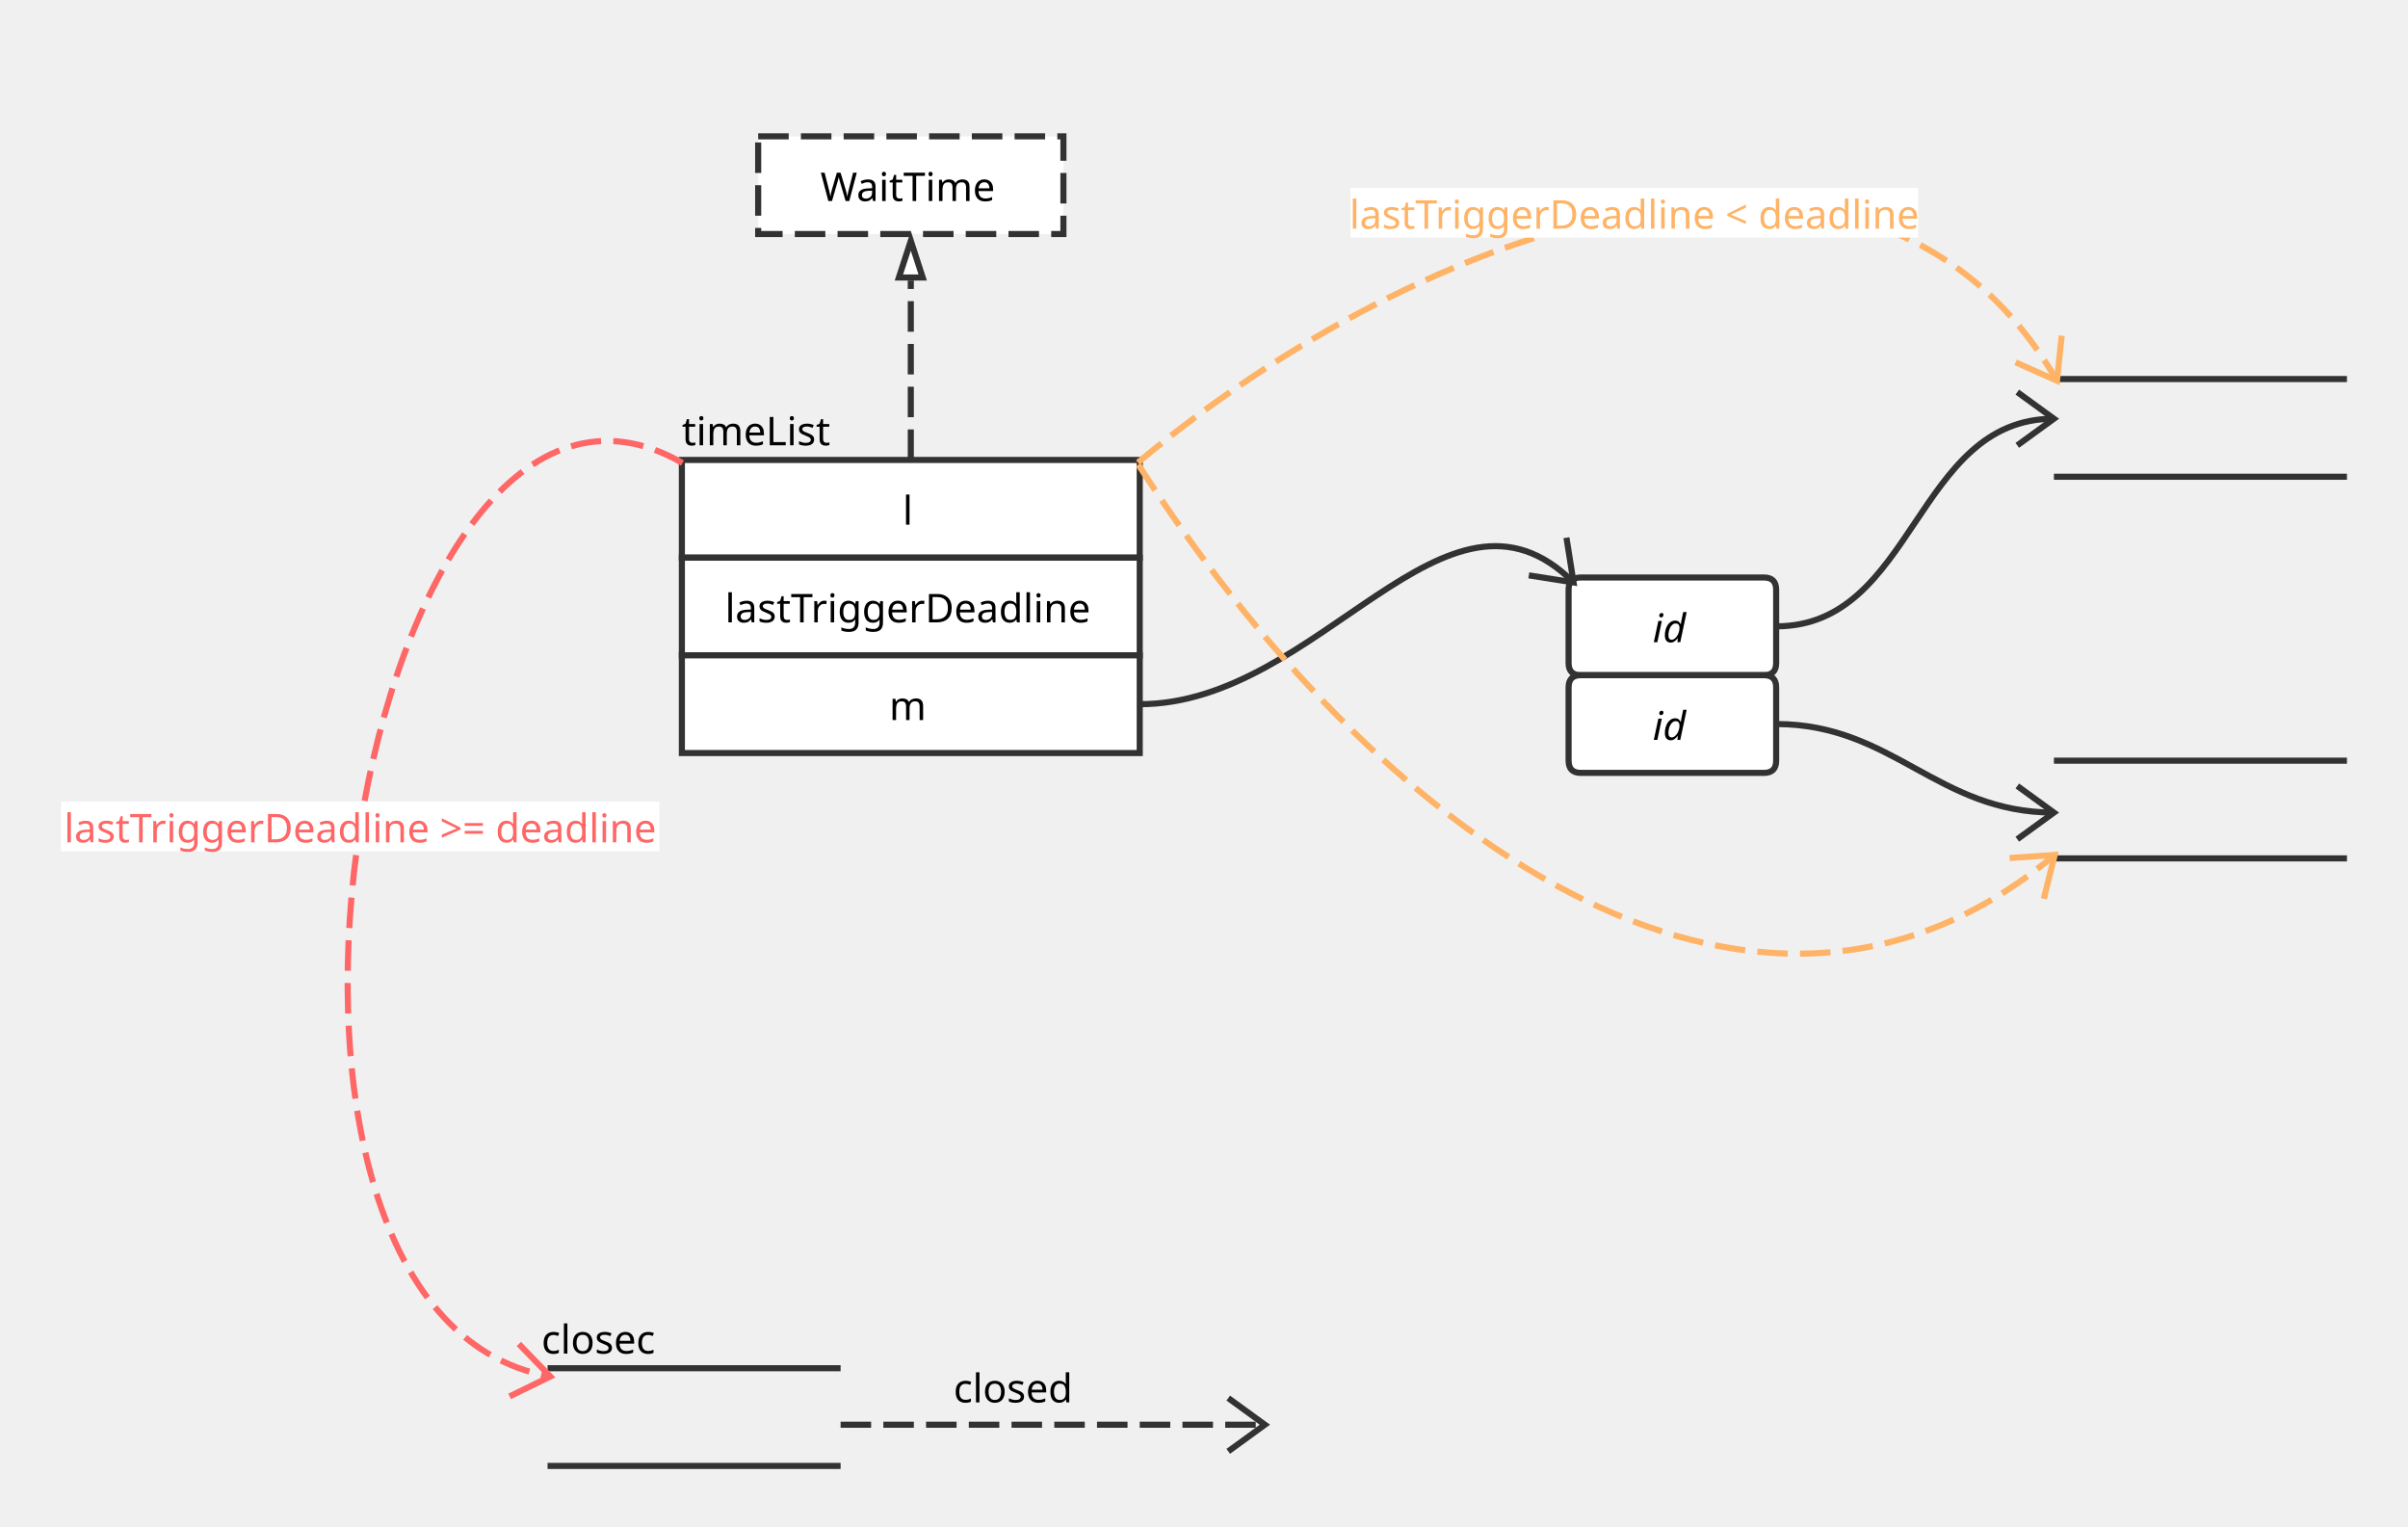
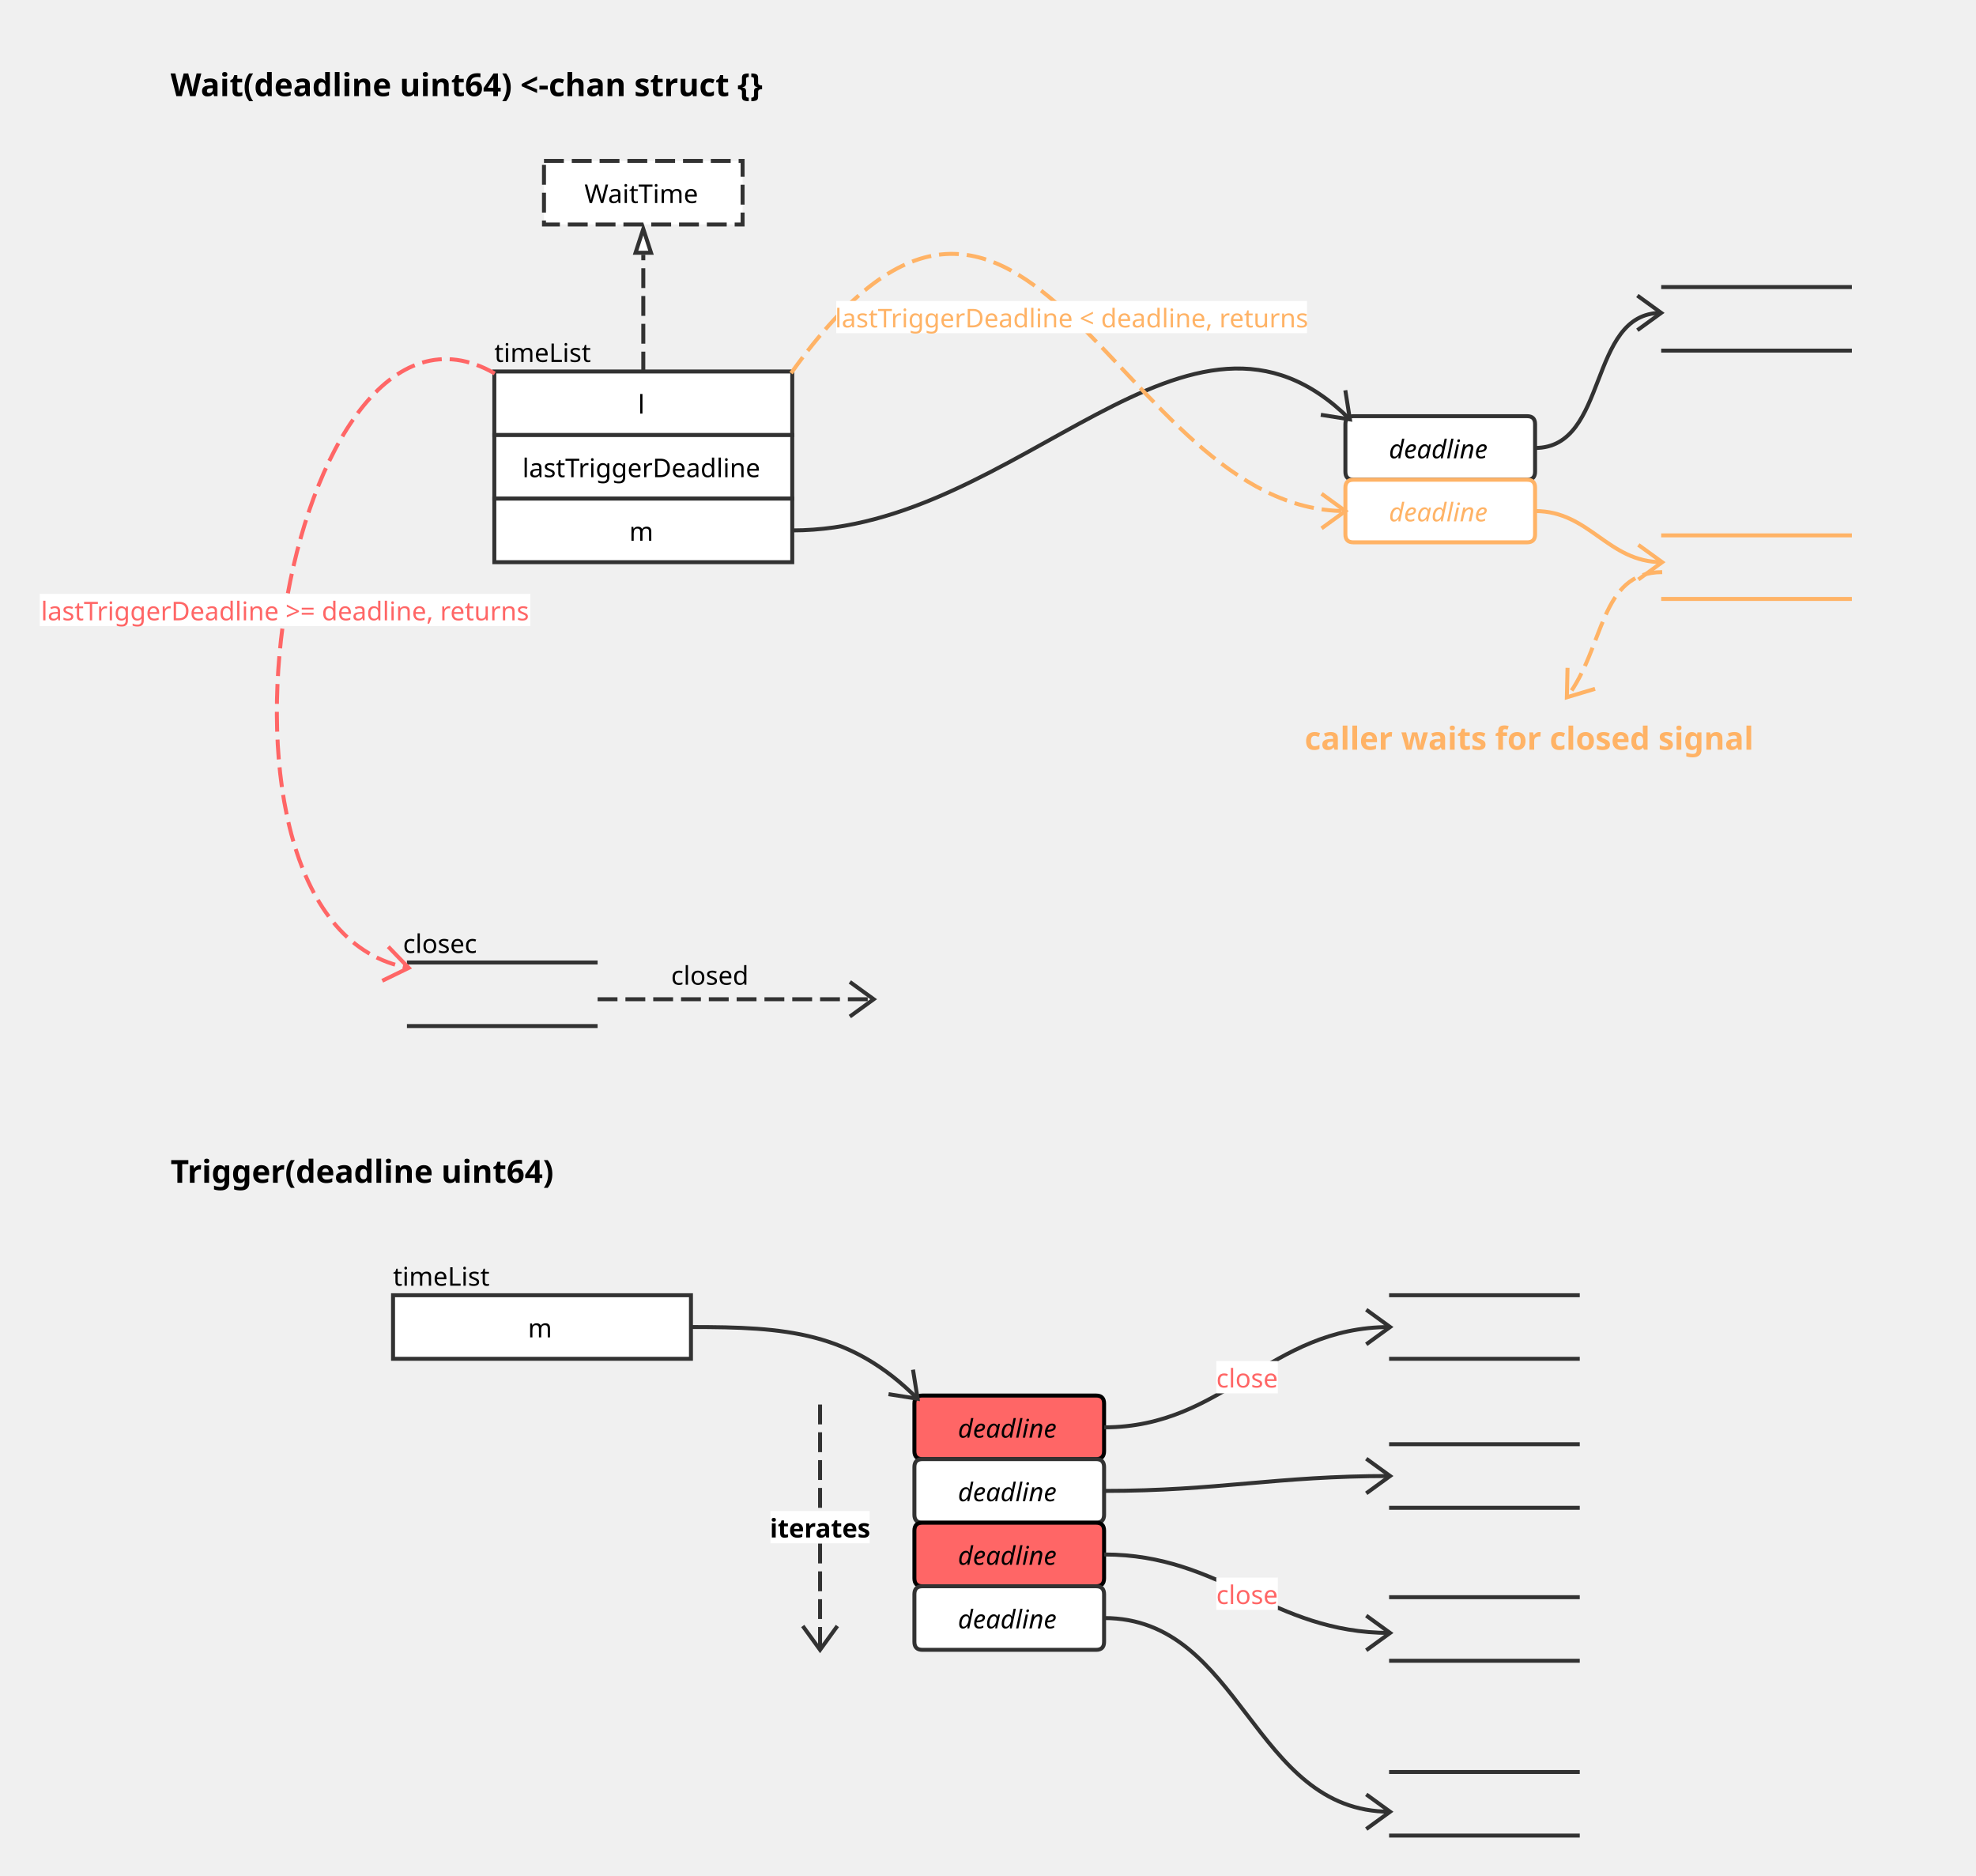
- <svg xmlns="http://www.w3.org/2000/svg" id="processonSvg1000" viewBox="39.61 14.347 788.89 500.153" width="788.89" height="500.153">
+ <svg xmlns="http://www.w3.org/2000/svg" id="processonSvg1000" viewBox="14.11 28.0 994.89 944.0" width="994.89" height="944.0">
  <defs id="ProcessOnDefs1001">
    <marker id="ProcessOnMarker1038" markerUnits="userSpaceOnUse" orient="auto" markerWidth="14.289" markerHeight="19.055" viewBox="-0.588 -0.809 14.289 19.055" refX="12.0" refY="8.719">
      <path id="ProcessOnPath1039" d="M0 0L12.0 8.719L0 17.437" stroke="#323232" stroke-width="2.0" fill="none" transform="matrix(1.0,0.0,0.0,1.0,0.0,0.0)" />
    </marker>
    <marker id="ProcessOnMarker1045" markerUnits="userSpaceOnUse" orient="auto" markerWidth="14.289" markerHeight="19.055" viewBox="-0.588 -0.809 14.289 19.055" refX="12.0" refY="8.719">
-       <path id="ProcessOnPath1046" d="M0 0L12.0 8.719L0 17.437" stroke="#323232" stroke-width="2.0" fill="none" transform="matrix(1.0,0.0,0.0,1.0,0.0,0.0)" />
+       <path id="ProcessOnPath1046" d="M0 0L12.0 8.719L0 17.437" stroke="#ffb366" stroke-width="2.0" fill="none" transform="matrix(1.0,0.0,0.0,1.0,0.0,0.0)" />
    </marker>
    <marker id="ProcessOnMarker1049" markerUnits="userSpaceOnUse" orient="auto" markerWidth="14.289" markerHeight="19.055" viewBox="-0.588 -0.809 14.289 19.055" refX="12.0" refY="8.719">
      <path id="ProcessOnPath1050" d="M0 0L12.0 8.719L0 17.437" stroke="#323232" stroke-width="2.0" fill="none" transform="matrix(1.0,0.0,0.0,1.0,0.0,0.0)" />
    </marker>
    <marker id="ProcessOnMarker1053" markerUnits="userSpaceOnUse" orient="auto" markerWidth="16.236" markerHeight="10.551" viewBox="-1.0 -1.376 16.236 10.551" refX="-1.0" refY="3.899">
      <path id="ProcessOnPath1054" d="M12.0 3.899L0.0 7.798V0.0Z" stroke="#323232" stroke-width="2.0" fill="#fff" transform="matrix(1.0,0.0,0.0,1.0,0.0,0.0)" />
    </marker>
    <marker id="ProcessOnMarker1064" markerUnits="userSpaceOnUse" orient="auto" markerWidth="14.289" markerHeight="19.055" viewBox="-0.588 -0.809 14.289 19.055" refX="12.0" refY="8.719">
      <path id="ProcessOnPath1065" d="M0 0L12.0 8.719L0 17.437" stroke="#323232" stroke-width="2.0" fill="none" transform="matrix(1.0,0.0,0.0,1.0,0.0,0.0)" />
    </marker>
    <marker id="ProcessOnMarker1072" markerUnits="userSpaceOnUse" orient="auto" markerWidth="14.289" markerHeight="19.055" viewBox="-0.588 -0.809 14.289 19.055" refX="12.0" refY="8.719">
      <path id="ProcessOnPath1073" d="M0 0L12.0 8.719L0 17.437" stroke="#ffb366" stroke-width="2.0" fill="none" transform="matrix(1.0,0.0,0.0,1.0,0.0,0.0)" />
    </marker>
    <marker id="ProcessOnMarker1079" markerUnits="userSpaceOnUse" orient="auto" markerWidth="14.289" markerHeight="19.055" viewBox="-0.588 -0.809 14.289 19.055" refX="12.0" refY="8.719">
      <path id="ProcessOnPath1080" d="M0 0L12.0 8.719L0 17.437" stroke="#ff6666" stroke-width="2.0" fill="none" transform="matrix(1.0,0.0,0.0,1.0,0.0,0.0)" />
    </marker>
-     <marker id="ProcessOnMarker1086" markerUnits="userSpaceOnUse" orient="auto" markerWidth="14.289" markerHeight="19.055" viewBox="-0.588 -0.809 14.289 19.055" refX="12.0" refY="8.719">
-       <path id="ProcessOnPath1087" d="M0 0L12.0 8.719L0 17.437" stroke="#ffb366" stroke-width="2.0" fill="none" transform="matrix(1.0,0.0,0.0,1.0,0.0,0.0)" />
+     <marker id="ProcessOnMarker1118" markerUnits="userSpaceOnUse" orient="auto" markerWidth="14.289" markerHeight="19.055" viewBox="-0.588 -0.809 14.289 19.055" refX="12.0" refY="8.719">
+       <path id="ProcessOnPath1119" d="M0 0L12.0 8.719L0 17.437" stroke="#323232" stroke-width="2.0" fill="none" transform="matrix(1.0,0.0,0.0,1.0,0.0,0.0)" />
+     </marker>
+     <marker id="ProcessOnMarker1134" markerUnits="userSpaceOnUse" orient="auto" markerWidth="14.289" markerHeight="19.055" viewBox="-0.588 -0.809 14.289 19.055" refX="12.0" refY="8.719">
+       <path id="ProcessOnPath1135" d="M0 0L12.0 8.719L0 17.437" stroke="#323232" stroke-width="2.0" fill="none" transform="matrix(1.0,0.0,0.0,1.0,0.0,0.0)" />
+     </marker>
+     <marker id="ProcessOnMarker1141" markerUnits="userSpaceOnUse" orient="auto" markerWidth="14.289" markerHeight="19.055" viewBox="-0.588 -0.809 14.289 19.055" refX="12.0" refY="8.719">
+       <path id="ProcessOnPath1142" d="M0 0L12.0 8.719L0 17.437" stroke="#323232" stroke-width="2.0" fill="none" transform="matrix(1.0,0.0,0.0,1.0,0.0,0.0)" />
+     </marker>
+     <marker id="ProcessOnMarker1145" markerUnits="userSpaceOnUse" orient="auto" markerWidth="14.289" markerHeight="19.055" viewBox="-0.588 -0.809 14.289 19.055" refX="12.0" refY="8.719">
+       <path id="ProcessOnPath1146" d="M0 0L12.0 8.719L0 17.437" stroke="#323232" stroke-width="2.0" fill="none" transform="matrix(1.0,0.0,0.0,1.0,0.0,0.0)" />
+     </marker>
+     <marker id="ProcessOnMarker1152" markerUnits="userSpaceOnUse" orient="auto" markerWidth="14.289" markerHeight="19.055" viewBox="-0.588 -0.809 14.289 19.055" refX="12.0" refY="8.719">
+       <path id="ProcessOnPath1153" d="M0 0L12.0 8.719L0 17.437" stroke="#323232" stroke-width="2.0" fill="none" transform="matrix(1.0,0.0,0.0,1.0,0.0,0.0)" />
+     </marker>
+     <marker id="ProcessOnMarker1156" markerUnits="userSpaceOnUse" orient="auto" markerWidth="14.289" markerHeight="19.055" viewBox="-0.588 -0.809 14.289 19.055" refX="12.0" refY="8.719">
+       <path id="ProcessOnPath1157" d="M0 0L12.0 8.719L0 17.437" stroke="#323232" stroke-width="2.0" fill="none" transform="matrix(1.0,0.0,0.0,1.0,0.0,0.0)" />
+     </marker>
+     <marker id="ProcessOnMarker1163" markerUnits="userSpaceOnUse" orient="auto" markerWidth="14.289" markerHeight="19.055" viewBox="-0.588 -0.809 14.289 19.055" refX="12.0" refY="8.719">
+       <path id="ProcessOnPath1164" d="M0 0L12.0 8.719L0 17.437" stroke="#ffb366" stroke-width="2.0" fill="none" transform="matrix(1.0,0.0,0.0,1.0,0.0,0.0)" />
    </marker>
  </defs>
  <g id="ProcessOnG1002">
-     <path id="ProcessOnPath1003" d="M39.61 14.347H828.5V514.5H39.61V14.347Z" fill="none" />
+     <path id="ProcessOnPath1003" d="M14.11 28.0H1009.0V972.0H14.11V28.0Z" fill="none" />
    <g id="ProcessOnG1004">
-       <g id="ProcessOnG1005" transform="matrix(1.0,0.0,0.0,1.0,288.0,59.0)" opacity="1.0">
+       <g id="ProcessOnG1005" transform="matrix(1.0,0.0,0.0,1.0,288.0,109.0)" opacity="1.0">
        <path id="ProcessOnPath1006" d="M0.0 0.0L100.0 0.0L100.0 32.0L0.0 32.0Z" stroke="#323232" stroke-width="2.0" stroke-dasharray="10.0 4.0" opacity="1.0" fill="#ffffff" />
        <g id="ProcessOnG1007" transform="matrix(1.0,0.0,0.0,1.0,10.0,7.875)">
          <text id="ProcessOnText1008" fill="#000000" font-size="13" x="39.0" y="13.325" font-family="微软雅黑" font-weight="normal" font-style="normal" text-decoration="none" family="微软雅黑" text-anchor="middle" size="13">WaitTime</text>
        </g>
      </g>
-       <g id="ProcessOnG1009" transform="matrix(1.0,0.0,0.0,1.0,263.0,145.0)" opacity="1.0">
+       <g id="ProcessOnG1009" transform="matrix(1.0,0.0,0.0,1.0,263.0,195.0)" opacity="1.0">
        <path id="ProcessOnPath1010" d="M0.0 0.0L100.0 0.0L100.0 20.0L0.0 20.0Z" stroke="none" stroke-width="0.0" stroke-dasharray="none" opacity="1.0" fill="none" />
        <g id="ProcessOnG1011" transform="matrix(1.0,0.0,0.0,1.0,0.0,1.875)">
          <text id="ProcessOnText1012" fill="#000000" font-size="13" x="0.0" y="13.325" font-family="微软雅黑" font-weight="normal" font-style="normal" text-decoration="none" family="微软雅黑" text-anchor="start" size="13">timeList</text>
        </g>
      </g>
-       <g id="ProcessOnG1013" transform="matrix(1.0,0.0,0.0,1.0,263.0,165.0)" opacity="1.0">
+       <g id="ProcessOnG1013" transform="matrix(1.0,0.0,0.0,1.0,263.0,215.0)" opacity="1.0">
        <path id="ProcessOnPath1014" d="M0.0 0.0L150.0 0.0L150.0 32.0L0.0 32.0Z" stroke="#323232" stroke-width="2.0" stroke-dasharray="none" opacity="1.0" fill="#ffffff" />
        <g id="ProcessOnG1015" transform="matrix(1.0,0.0,0.0,1.0,10.0,7.875)">
          <text id="ProcessOnText1016" fill="#000000" font-size="13" x="64.0" y="13.325" font-family="微软雅黑" font-weight="normal" font-style="normal" text-decoration="none" family="微软雅黑" text-anchor="middle" size="13">l</text>
        </g>
      </g>
-       <g id="ProcessOnG1017" transform="matrix(1.0,0.0,0.0,1.0,263.0,197.0)" opacity="1.0">
+       <g id="ProcessOnG1017" transform="matrix(1.0,0.0,0.0,1.0,263.0,247.0)" opacity="1.0">
        <path id="ProcessOnPath1018" d="M0.0 0.0L150.0 0.0L150.0 32.0L0.0 32.0Z" stroke="#323232" stroke-width="2.0" stroke-dasharray="none" opacity="1.0" fill="#ffffff" />
        <g id="ProcessOnG1019" transform="matrix(1.0,0.0,0.0,1.0,10.0,7.875)">
          <text id="ProcessOnText1020" fill="#000000" font-size="13" x="64.0" y="13.325" font-family="微软雅黑" font-weight="normal" font-style="normal" text-decoration="none" family="微软雅黑" text-anchor="middle" size="13">lastTriggerDeadline</text>
        </g>
      </g>
-       <g id="ProcessOnG1021" transform="matrix(1.0,0.0,0.0,1.0,263.0,229.0)" opacity="1.0">
+       <g id="ProcessOnG1021" transform="matrix(1.0,0.0,0.0,1.0,263.0,279.0)" opacity="1.0">
        <path id="ProcessOnPath1022" d="M0.0 0.0L150.0 0.0L150.0 32.0L0.0 32.0Z" stroke="#323232" stroke-width="2.0" stroke-dasharray="none" opacity="1.0" fill="#ffffff" />
        <g id="ProcessOnG1023" transform="matrix(1.0,0.0,0.0,1.0,10.0,7.875)">
          <text id="ProcessOnText1024" fill="#000000" font-size="13" x="64.0" y="13.325" font-family="微软雅黑" font-weight="normal" font-style="normal" text-decoration="none" family="微软雅黑" text-anchor="middle" size="13">m</text>
        </g>
      </g>
-       <g id="ProcessOnG1025" transform="matrix(1.0,0.0,0.0,1.0,553.5,203.5)" opacity="1.0">
-         <path id="ProcessOnPath1026" d="M0.0 4.0Q0.0 0.0 4.0 0.0L64.0 0.0Q68.0 0.0 68.0 4.0L68.0 28.0Q68.0 32.0 64.0 32.0L4.0 32.0Q0.0 32.0 0.0 28.0Z" stroke="#323232" stroke-width="2.0" stroke-dasharray="none" opacity="1.0" fill="#ffffff" />
+       <g id="ProcessOnG1025" transform="matrix(1.0,0.0,0.0,1.0,691.5,237.5)" opacity="1.0">
+         <path id="ProcessOnPath1026" d="M0.0 4.0Q0.0 0.0 4.0 0.0L91.5 0.0Q95.5 0.0 95.5 4.0L95.5 28.0Q95.5 32.0 91.5 32.0L4.0 32.0Q0.0 32.0 0.0 28.0Z" stroke="#323232" stroke-width="2.0" stroke-dasharray="none" opacity="1.0" fill="#ffffff" />
        <g id="ProcessOnG1027" transform="matrix(1.0,0.0,0.0,1.0,10.0,7.875)">
-           <text id="ProcessOnText1028" fill="#000000" font-size="13" x="23.0" y="13.325" font-family="微软雅黑" font-weight="normal" font-style="italic" text-decoration="none" family="微软雅黑" text-anchor="middle" size="13">id</text>
-         </g>
-       </g>
-       <g id="ProcessOnG1029" transform="matrix(1.0,0.0,0.0,1.0,553.5,235.5)" opacity="1.0">
-         <path id="ProcessOnPath1030" d="M0.0 4.0Q0.0 0.0 4.0 0.0L64.0 0.0Q68.0 0.0 68.0 4.0L68.0 28.0Q68.0 32.0 64.0 32.0L4.0 32.0Q0.0 32.0 0.0 28.0Z" stroke="#323232" stroke-width="2.0" stroke-dasharray="none" opacity="1.0" fill="#ffffff" />
-         <g id="ProcessOnG1031" transform="matrix(1.0,0.0,0.0,1.0,10.0,7.875)">
-           <text id="ProcessOnText1032" fill="#000000" font-size="13" x="23.0" y="13.325" font-family="微软雅黑" font-weight="normal" font-style="italic" text-decoration="none" family="微软雅黑" text-anchor="middle" size="13">id</text>
-         </g>
-       </g>
-       <g id="ProcessOnG1033" transform="matrix(1.0,0.0,0.0,1.0,712.5,138.5)" opacity="1.0">
+           <text id="ProcessOnText1028" fill="#000000" font-size="13" x="36.75" y="13.325" font-family="微软雅黑" font-weight="normal" font-style="italic" text-decoration="none" family="微软雅黑" text-anchor="middle" size="13">deadline</text>
+         </g>
+       </g>
+       <g id="ProcessOnG1029" transform="matrix(1.0,0.0,0.0,1.0,691.5,269.5)" opacity="1.0">
+         <path id="ProcessOnPath1030" d="M0.0 4.0Q0.0 0.0 4.0 0.0L91.5 0.0Q95.5 0.0 95.5 4.0L95.5 27.5Q95.5 31.5 91.5 31.5L4.0 31.5Q0.0 31.5 0.0 27.5Z" stroke="#ffb366" stroke-width="2.0" stroke-dasharray="none" opacity="1.0" fill="#ffffff" />
+         <g id="ProcessOnG1031" transform="matrix(1.0,0.0,0.0,1.0,10.0,7.625)">
+           <text id="ProcessOnText1032" fill="#ffb366" font-size="13" x="36.75" y="13.325" font-family="微软雅黑" font-weight="normal" font-style="italic" text-decoration="none" family="微软雅黑" text-anchor="middle" size="13">deadline</text>
+         </g>
+       </g>
+       <g id="ProcessOnG1033" transform="matrix(1.0,0.0,0.0,1.0,850.5,172.5)" opacity="1.0">
        <path id="ProcessOnPath1034" d="M0.0 0.0L96.0 0.0L0.0 0.0M0.0 32.0L96.0 32.0L0.0 32.0Z" stroke="#323232" stroke-width="2.0" stroke-dasharray="none" opacity="1.0" fill="#ffffff" />
        <path id="ProcessOnPath1035" d="M0.0 0.0L96.0 0.0L96.0 32.0L0.0 32.0L0.0 0.0Z" stroke="none" stroke-width="0.0" stroke-dasharray="none" opacity="1.0" fill="none" />
      </g>
      <g id="ProcessOnG1036">
-         <path id="ProcessOnPath1037" d="M621.5 219.5C666.94 219.5 667.06 151.5 712.5 151.5" stroke="#323232" stroke-width="2.0" stroke-dasharray="none" fill="none" marker-end="url(#ProcessOnMarker1038)" />
-       </g>
-       <g id="ProcessOnG1040" transform="matrix(1.0,0.0,0.0,1.0,712.5,263.5)" opacity="1.0">
-         <path id="ProcessOnPath1041" d="M0.0 0.0L96.0 0.0L0.0 0.0M0.0 32.0L96.0 32.0L0.0 32.0Z" stroke="#323232" stroke-width="2.0" stroke-dasharray="none" opacity="1.0" fill="#ffffff" />
+         <path id="ProcessOnPath1037" d="M787.0 253.5C824.216 253.5 813.284 185.5 850.5 185.5" stroke="#323232" stroke-width="2.0" stroke-dasharray="none" fill="none" marker-end="url(#ProcessOnMarker1038)" />
+       </g>
+       <g id="ProcessOnG1040" transform="matrix(1.0,0.0,0.0,1.0,850.5,297.5)" opacity="1.0">
+         <path id="ProcessOnPath1041" d="M0.0 0.0L96.0 0.0L0.0 0.0M0.0 32.0L96.0 32.0L0.0 32.0Z" stroke="#ffb366" stroke-width="2.0" stroke-dasharray="none" opacity="1.0" fill="#ffffff" />
        <path id="ProcessOnPath1042" d="M0.0 0.0L96.0 0.0L96.0 32.0L0.0 32.0L0.0 0.0Z" stroke="none" stroke-width="0.0" stroke-dasharray="none" opacity="1.0" fill="none" />
      </g>
      <g id="ProcessOnG1043">
-         <path id="ProcessOnPath1044" d="M621.5 251.5C659.704 251.5 674.296 280.5 712.5 280.5" stroke="#323232" stroke-width="2.0" stroke-dasharray="none" fill="none" marker-end="url(#ProcessOnMarker1045)" />
+         <path id="ProcessOnPath1044" d="M787.0 285.25C814.594 285.25 823.406 311.0 851.0 311.0" stroke="#ffb366" stroke-width="2.0" stroke-dasharray="none" fill="none" marker-end="url(#ProcessOnMarker1045)" />
      </g>
      <g id="ProcessOnG1047">
-         <path id="ProcessOnPath1048" d="M413.0 245.0C472.044 245.0 513.371 163.371 555.121 205.121" stroke="#323232" stroke-width="2.0" stroke-dasharray="none" fill="none" marker-end="url(#ProcessOnMarker1049)" />
+         <path id="ProcessOnPath1048" d="M413.0 295.0C527.513 295.0 612.804 158.148 693.777 239.121" stroke="#323232" stroke-width="2.0" stroke-dasharray="none" fill="none" marker-end="url(#ProcessOnMarker1049)" />
      </g>
      <g id="ProcessOnG1051">
-         <path id="ProcessOnPath1052" d="M338.0 165.0C338.0 135.4 338.0 120.6 338.0 106.236" stroke="#323232" stroke-width="2.0" stroke-dasharray="10.0 4.0" fill="none" marker-end="url(#ProcessOnMarker1053)" />
-       </g>
-       <g id="ProcessOnG1055" transform="matrix(1.0,0.0,0.0,1.0,219.0,462.5)" opacity="1.0">
+         <path id="ProcessOnPath1052" d="M338.0 215.0C338.0 185.4 338.0 170.6 338.0 156.236" stroke="#323232" stroke-width="2.0" stroke-dasharray="10.0 4.0" fill="none" marker-end="url(#ProcessOnMarker1053)" />
+       </g>
+       <g id="ProcessOnG1055" transform="matrix(1.0,0.0,0.0,1.0,219.0,512.5)" opacity="1.0">
        <path id="ProcessOnPath1056" d="M0.0 0.0L96.0 0.0L0.0 0.0M0.0 32.0L96.0 32.0L0.0 32.0Z" stroke="#323232" stroke-width="2.0" stroke-dasharray="none" opacity="1.0" fill="#ffffff" />
        <path id="ProcessOnPath1057" d="M0.0 0.0L96.0 0.0L96.0 32.0L0.0 32.0L0.0 0.0Z" stroke="none" stroke-width="0.0" stroke-dasharray="none" opacity="1.0" fill="none" />
      </g>
-       <g id="ProcessOnG1058" transform="matrix(1.0,0.0,0.0,1.0,217.0,442.5)" opacity="1.0">
+       <g id="ProcessOnG1058" transform="matrix(1.0,0.0,0.0,1.0,217.0,492.5)" opacity="1.0">
        <path id="ProcessOnPath1059" d="M0.0 0.0L100.0 0.0L100.0 20.0L0.0 20.0Z" stroke="none" stroke-width="0.0" stroke-dasharray="none" opacity="1.0" fill="none" />
        <g id="ProcessOnG1060" transform="matrix(1.0,0.0,0.0,1.0,0.0,1.875)">
          <text id="ProcessOnText1061" fill="#000000" font-size="13" x="0.0" y="13.325" font-family="微软雅黑" font-weight="normal" font-style="normal" text-decoration="none" family="微软雅黑" text-anchor="start" size="13">closec</text>
        </g>
      </g>
      <g id="ProcessOnG1062">
-         <path id="ProcessOnPath1063" d="M315.0 481.0C370.6 481 398.4 481.0 454.0 481.0" stroke="#323232" stroke-width="2.0" stroke-dasharray="10.0 4.0" fill="none" marker-end="url(#ProcessOnMarker1064)" />
-       </g>
-       <g id="ProcessOnG1066" transform="matrix(1.0,0.0,0.0,1.0,352.0,458.5)" opacity="1.0">
+         <path id="ProcessOnPath1063" d="M315.0 531.0C370.6 531.0 398.4 531.0 454.0 531.0" stroke="#323232" stroke-width="2.0" stroke-dasharray="10.0 4.0" fill="none" marker-end="url(#ProcessOnMarker1064)" />
+       </g>
+       <g id="ProcessOnG1066" transform="matrix(1.0,0.0,0.0,1.0,352.0,508.5)" opacity="1.0">
        <path id="ProcessOnPath1067" d="M0.0 0.0L66.0 0.0L66.0 20.0L0.0 20.0Z" stroke="none" stroke-width="0.0" stroke-dasharray="none" opacity="1.0" fill="none" />
        <g id="ProcessOnG1068" transform="matrix(1.0,0.0,0.0,1.0,0.0,1.875)">
          <text id="ProcessOnText1069" fill="#000000" font-size="13" x="0.0" y="13.325" font-family="微软雅黑" font-weight="normal" font-style="normal" text-decoration="none" family="微软雅黑" text-anchor="start" size="13">closed</text>
        </g>
      </g>
      <g id="ProcessOnG1070">
-         <path id="ProcessOnPath1071" d="M412.404 165.857C505.03 88.134 653.043 34.347 713.5 139.062" stroke="#ffb366" stroke-width="2.0" stroke-dasharray="10.0 4.0" fill="none" marker-end="url(#ProcessOnMarker1072)" />
-         <g id="ProcessOnG1074" transform="matrix(1.0,0.0,0.0,1.0,575.0151,75.92046)">
-           <path id="ProcessOnPath1075" d="M0 0H186.0V16.25H0Z" fill="#fff" transform="matrix(1.0,0.0,0.0,1.0,-93.0,0.0)" />
-           <text id="ProcessOnText1076" fill="#ffb366" font-size="13" x="0.0" y="13.325" font-family="微软雅黑" font-weight="normal" font-style="normal" text-decoration="none" family="微软雅黑" text-anchor="middle" size="13">lastTriggerDeadline &lt; deadline</text>
+         <path id="ProcessOnPath1071" d="M412.404 215.857C532.0 48.0 576.463 285.25 691.5 285.25" stroke="#ffb366" stroke-width="2.0" stroke-dasharray="10.0 4.0" fill="none" marker-end="url(#ProcessOnMarker1072)" />
+         <g id="ProcessOnG1074" transform="matrix(1.0,0.0,0.0,1.0,553.6614,179.4821)">
+           <path id="ProcessOnPath1075" d="M0 0H237.0V16.25H0Z" fill="#fff" transform="matrix(1.0,0.0,0.0,1.0,-118.5,0.0)" />
+           <text id="ProcessOnText1076" fill="#ffb366" font-size="13" x="0.0" y="13.325" font-family="微软雅黑" font-weight="normal" font-style="normal" text-decoration="none" family="微软雅黑" text-anchor="middle" size="13">lastTriggerDeadline &lt; deadline, returns</text>
        </g>
      </g>
      <g id="ProcessOnG1077">
-         <path id="ProcessOnPath1078" d="M263.196 166.0C158.465 105.533 100.798 444.216 219.894 465.216" stroke="#ff6666" stroke-width="2.0" stroke-dasharray="10.0 4.0" fill="none" marker-end="url(#ProcessOnMarker1079)" />
-         <g id="ProcessOnG1081" transform="matrix(1.0,0.0,0.0,1.0,157.6098,276.9329)">
-           <path id="ProcessOnPath1082" d="M0 0H196.0V16.25H0Z" fill="#fff" transform="matrix(1.0,0.0,0.0,1.0,-98.0,0.0)" />
-           <text id="ProcessOnText1083" fill="#ff6666" font-size="13" x="0.0" y="13.325" font-family="微软雅黑" font-weight="normal" font-style="normal" text-decoration="none" family="微软雅黑" text-anchor="middle" size="13">lastTriggerDeadline &gt;= deadline</text>
-         </g>
-       </g>
-       <g id="ProcessOnG1084">
-         <path id="ProcessOnPath1085" d="M412.562 166.536C489.0 286.0 612.787 378.25 712.766 294.357" stroke="#ffb366" stroke-width="2.0" stroke-dasharray="10.0 4.0" fill="none" marker-end="url(#ProcessOnMarker1086)" />
+         <path id="ProcessOnPath1078" d="M263.196 216.0C158.465 155.533 100.798 494.216 219.894 515.216" stroke="#ff6666" stroke-width="2.0" stroke-dasharray="10.0 4.0" fill="none" marker-end="url(#ProcessOnMarker1079)" />
+         <g id="ProcessOnG1081" transform="matrix(1.0,0.0,0.0,1.0,157.6098,326.9329)">
+           <path id="ProcessOnPath1082" d="M0 0H247.0V16.25H0Z" fill="#fff" transform="matrix(1.0,0.0,0.0,1.0,-123.5,0.0)" />
+           <text id="ProcessOnText1083" fill="#ff6666" font-size="13" x="0.0" y="13.325" font-family="微软雅黑" font-weight="normal" font-style="normal" text-decoration="none" family="微软雅黑" text-anchor="middle" size="13">lastTriggerDeadline &gt;= deadline, returns</text>
+         </g>
+       </g>
+       <g id="ProcessOnG1084" transform="matrix(1.0,0.0,0.0,1.0,100.0,54.0)" opacity="1.0">
+         <path id="ProcessOnPath1085" d="M0.0 0.0L318.0 0.0L318.0 32.0L0.0 32.0Z" stroke="none" stroke-width="0.0" stroke-dasharray="none" opacity="1.0" fill="none" />
+         <g id="ProcessOnG1086" transform="matrix(1.0,0.0,0.0,1.0,0.0,6.0)">
+           <text id="ProcessOnText1087" fill="#000000" font-size="16" x="0.0" y="16.4" font-family="微软雅黑" font-weight="bold" font-style="normal" text-decoration="none" family="微软雅黑" text-anchor="start" size="16">Wait(deadline uint64) &lt;-chan struct {}</text>
+         </g>
+       </g>
+       <g id="ProcessOnG1088" transform="matrix(1.0,0.0,0.0,1.0,100.0,601.0)" opacity="1.0">
+         <path id="ProcessOnPath1089" d="M0.0 0.0L318.0 0.0L318.0 32.0L0.0 32.0Z" stroke="none" stroke-width="0.0" stroke-dasharray="none" opacity="1.0" fill="none" />
+         <g id="ProcessOnG1090" transform="matrix(1.0,0.0,0.0,1.0,0.0,6.0)">
+           <text id="ProcessOnText1091" fill="#000000" font-size="16" x="0.0" y="16.4" font-family="微软雅黑" font-weight="bold" font-style="normal" text-decoration="none" family="微软雅黑" text-anchor="start" size="16">Trigger(deadline uint64)</text>
+         </g>
+       </g>
+       <g id="ProcessOnG1092" transform="matrix(1.0,0.0,0.0,1.0,212.0,660.0)" opacity="1.0">
+         <path id="ProcessOnPath1093" d="M0.0 0.0L100.0 0.0L100.0 20.0L0.0 20.0Z" stroke="none" stroke-width="0.0" stroke-dasharray="none" opacity="1.0" fill="none" />
+         <g id="ProcessOnG1094" transform="matrix(1.0,0.0,0.0,1.0,0.0,1.875)">
+           <text id="ProcessOnText1095" fill="#000000" font-size="13" x="0.0" y="13.325" font-family="微软雅黑" font-weight="normal" font-style="normal" text-decoration="none" family="微软雅黑" text-anchor="start" size="13">timeList</text>
+         </g>
+       </g>
+       <g id="ProcessOnG1096" transform="matrix(1.0,0.0,0.0,1.0,212.0,680.0)" opacity="1.0">
+         <path id="ProcessOnPath1097" d="M0.0 0.0L150.0 0.0L150.0 32.0L0.0 32.0Z" stroke="#323232" stroke-width="2.0" stroke-dasharray="none" opacity="1.0" fill="#ffffff" />
+         <g id="ProcessOnG1098" transform="matrix(1.0,0.0,0.0,1.0,10.0,7.875)">
+           <text id="ProcessOnText1099" fill="#000000" font-size="13" x="64.0" y="13.325" font-family="微软雅黑" font-weight="normal" font-style="normal" text-decoration="none" family="微软雅黑" text-anchor="middle" size="13">m</text>
+         </g>
+       </g>
+       <g id="ProcessOnG1100" transform="matrix(1.0,0.0,0.0,1.0,474.5,730.5)" opacity="1.0">
+         <path id="ProcessOnPath1101" d="M0.0 4.0Q0.0 0.0 4.0 0.0L91.5 0.0Q95.5 0.0 95.5 4.0L95.5 28.0Q95.5 32.0 91.5 32.0L4.0 32.0Q0.0 32.0 0.0 28.0Z" stroke="#000000" stroke-width="2.0" stroke-dasharray="none" opacity="1.0" fill="#ff6666" />
+         <g id="ProcessOnG1102" transform="matrix(1.0,0.0,0.0,1.0,10.0,7.875)">
+           <text id="ProcessOnText1103" fill="#000000" font-size="13" x="36.75" y="13.325" font-family="微软雅黑" font-weight="normal" font-style="italic" text-decoration="none" family="微软雅黑" text-anchor="middle" size="13">deadline</text>
+         </g>
+       </g>
+       <g id="ProcessOnG1104" transform="matrix(1.0,0.0,0.0,1.0,474.5,762.5)" opacity="1.0">
+         <path id="ProcessOnPath1105" d="M0.0 4.0Q0.0 0.0 4.0 0.0L91.5 0.0Q95.5 0.0 95.5 4.0L95.5 28.0Q95.5 32.0 91.5 32.0L4.0 32.0Q0.0 32.0 0.0 28.0Z" stroke="#323232" stroke-width="2.0" stroke-dasharray="none" opacity="1.0" fill="#ffffff" />
+         <g id="ProcessOnG1106" transform="matrix(1.0,0.0,0.0,1.0,10.0,7.875)">
+           <text id="ProcessOnText1107" fill="#000000" font-size="13" x="36.75" y="13.325" font-family="微软雅黑" font-weight="normal" font-style="italic" text-decoration="none" family="微软雅黑" text-anchor="middle" size="13">deadline</text>
+         </g>
+       </g>
+       <g id="ProcessOnG1108" transform="matrix(1.0,0.0,0.0,1.0,474.5,794.5)" opacity="1.0">
+         <path id="ProcessOnPath1109" d="M0.0 4.0Q0.0 0.0 4.0 0.0L91.5 0.0Q95.5 0.0 95.5 4.0L95.5 28.0Q95.5 32.0 91.5 32.0L4.0 32.0Q0.0 32.0 0.0 28.0Z" stroke="#000000" stroke-width="2.0" stroke-dasharray="none" opacity="1.0" fill="#ff6666" />
+         <g id="ProcessOnG1110" transform="matrix(1.0,0.0,0.0,1.0,10.0,7.875)">
+           <text id="ProcessOnText1111" fill="#000000" font-size="13" x="36.75" y="13.325" font-family="微软雅黑" font-weight="normal" font-style="italic" text-decoration="none" family="微软雅黑" text-anchor="middle" size="13">deadline</text>
+         </g>
+       </g>
+       <g id="ProcessOnG1112" transform="matrix(1.0,0.0,0.0,1.0,474.5,826.5)" opacity="1.0">
+         <path id="ProcessOnPath1113" d="M0.0 4.0Q0.0 0.0 4.0 0.0L91.5 0.0Q95.5 0.0 95.5 4.0L95.5 28.0Q95.5 32.0 91.5 32.0L4.0 32.0Q0.0 32.0 0.0 28.0Z" stroke="#323232" stroke-width="2.0" stroke-dasharray="none" opacity="1.0" fill="#ffffff" />
+         <g id="ProcessOnG1114" transform="matrix(1.0,0.0,0.0,1.0,10.0,7.875)">
+           <text id="ProcessOnText1115" fill="#000000" font-size="13" x="36.75" y="13.325" font-family="微软雅黑" font-weight="normal" font-style="italic" text-decoration="none" family="微软雅黑" text-anchor="middle" size="13">deadline</text>
+         </g>
+       </g>
+       <g id="ProcessOnG1116">
+         <path id="ProcessOnPath1117" d="M362.0 696.0C409.881 696.0 442.265 698.265 476.121 732.121" stroke="#323232" stroke-width="2.0" stroke-dasharray="none" fill="none" marker-end="url(#ProcessOnMarker1118)" />
+       </g>
+       <g id="ProcessOnG1120" transform="matrix(1.0,0.0,0.0,1.0,713.5,680.0)" opacity="1.0">
+         <path id="ProcessOnPath1121" d="M0.0 0.0L96.0 0.0L0.0 0.0M0.0 32.0L96.0 32.0L0.0 32.0Z" stroke="#323232" stroke-width="2.0" stroke-dasharray="none" opacity="1.0" fill="#ffffff" />
+         <path id="ProcessOnPath1122" d="M0.0 0.0L96.0 0.0L96.0 32.0L0.0 32.0L0.0 0.0Z" stroke="none" stroke-width="0.0" stroke-dasharray="none" opacity="1.0" fill="none" />
+       </g>
+       <g id="ProcessOnG1123" transform="matrix(1.0,0.0,0.0,1.0,713.5,755.0)" opacity="1.0">
+         <path id="ProcessOnPath1124" d="M0.0 0.0L96.0 0.0L0.0 0.0M0.0 32.0L96.0 32.0L0.0 32.0Z" stroke="#323232" stroke-width="2.0" stroke-dasharray="none" opacity="1.0" fill="#ffffff" />
+         <path id="ProcessOnPath1125" d="M0.0 0.0L96.0 0.0L96.0 32.0L0.0 32.0L0.0 0.0Z" stroke="none" stroke-width="0.0" stroke-dasharray="none" opacity="1.0" fill="none" />
+       </g>
+       <g id="ProcessOnG1126" transform="matrix(1.0,0.0,0.0,1.0,713.5,832.0)" opacity="1.0">
+         <path id="ProcessOnPath1127" d="M0.0 0.0L96.0 0.0L0.0 0.0M0.0 32.0L96.0 32.0L0.0 32.0Z" stroke="#323232" stroke-width="2.0" stroke-dasharray="none" opacity="1.0" fill="#ffffff" />
+         <path id="ProcessOnPath1128" d="M0.0 0.0L96.0 0.0L96.0 32.0L0.0 32.0L0.0 0.0Z" stroke="none" stroke-width="0.0" stroke-dasharray="none" opacity="1.0" fill="none" />
+       </g>
+       <g id="ProcessOnG1129" transform="matrix(1.0,0.0,0.0,1.0,713.5,920.0)" opacity="1.0">
+         <path id="ProcessOnPath1130" d="M0.0 0.0L96.0 0.0L0.0 0.0M0.0 32.0L96.0 32.0L0.0 32.0Z" stroke="#323232" stroke-width="2.0" stroke-dasharray="none" opacity="1.0" fill="#ffffff" />
+         <path id="ProcessOnPath1131" d="M0.0 0.0L96.0 0.0L96.0 32.0L0.0 32.0L0.0 0.0Z" stroke="none" stroke-width="0.0" stroke-dasharray="none" opacity="1.0" fill="none" />
+       </g>
+       <g id="ProcessOnG1132">
+         <path id="ProcessOnPath1133" d="M570.0 746.5C631.039 746.5 652.961 696.0 714.0 696.0" stroke="#323232" stroke-width="2.0" stroke-dasharray="none" fill="none" marker-end="url(#ProcessOnMarker1134)" />
+         <g id="ProcessOnG1136" transform="matrix(1.0,0.0,0.0,1.0,642.0,713.125)">
+           <path id="ProcessOnPath1137" d="M0 0H31.0V16.25H0Z" fill="#fff" transform="matrix(1.0,0.0,0.0,1.0,-15.5,0.0)" />
+           <text id="ProcessOnText1138" fill="#ff6666" font-size="13" x="0.0" y="13.325" font-family="微软雅黑" font-weight="normal" font-style="normal" text-decoration="none" family="微软雅黑" text-anchor="middle" size="13">close</text>
+         </g>
+       </g>
+       <g id="ProcessOnG1139">
+         <path id="ProcessOnPath1140" d="M570.0 778.5C627.678 778.5 656.322 771.0 714.0 771.0" stroke="#323232" stroke-width="2.0" stroke-dasharray="none" fill="none" marker-end="url(#ProcessOnMarker1141)" />
+       </g>
+       <g id="ProcessOnG1143">
+         <path id="ProcessOnPath1144" d="M570.0 810.5C629.728 810.5 654.272 850.0 714.0 850.0" stroke="#323232" stroke-width="2.0" stroke-dasharray="none" fill="none" marker-end="url(#ProcessOnMarker1145)" />
+         <g id="ProcessOnG1147" transform="matrix(1.0,0.0,0.0,1.0,642.0,822.125)">
+           <path id="ProcessOnPath1148" d="M0 0H31.0V16.25H0Z" fill="#fff" transform="matrix(1.0,0.0,0.0,1.0,-15.5,0.0)" />
+           <text id="ProcessOnText1149" fill="#ff6666" font-size="13" x="0.0" y="13.325" font-family="微软雅黑" font-weight="normal" font-style="normal" text-decoration="none" family="微软雅黑" text-anchor="middle" size="13">close</text>
+         </g>
+       </g>
+       <g id="ProcessOnG1150">
+         <path id="ProcessOnPath1151" d="M570.0 842.5C639.561 842.5 644.439 940.0 714.0 940.0" stroke="#323232" stroke-width="2.0" stroke-dasharray="none" fill="none" marker-end="url(#ProcessOnMarker1152)" />
+       </g>
+       <g id="ProcessOnG1154">
+         <path id="ProcessOnPath1155" d="M427.0 735.0C427.0 784.4 427.0 809.1 427.0 858.5" stroke="#323232" stroke-width="2.0" stroke-dasharray="10.0 4.0" fill="none" marker-end="url(#ProcessOnMarker1156)" />
+         <g id="ProcessOnG1158" transform="matrix(1.0,0.0,0.0,1.0,427.0,788.625)">
+           <path id="ProcessOnPath1159" d="M0 0H50.0V16.25H0Z" fill="#fff" transform="matrix(1.0,0.0,0.0,1.0,-25.0,0.0)" />
+           <text id="ProcessOnText1160" fill="#000000" font-size="13" x="0.0" y="13.325" font-family="微软雅黑" font-weight="bold" font-style="normal" text-decoration="none" family="微软雅黑" text-anchor="middle" size="13">iterates</text>
+         </g>
+       </g>
+       <g id="ProcessOnG1161">
+         <path id="ProcessOnPath1162" d="M851.0 316.0C819.319 316.0 822.2 353.8 803.0 379.0" stroke="#ffb366" stroke-width="2.0" stroke-dasharray="10.0 4.0" fill="none" marker-end="url(#ProcessOnMarker1163)" />
+       </g>
+       <g id="ProcessOnG1165" transform="matrix(1.0,0.0,0.0,1.0,671.0,383.0)" opacity="1.0">
+         <path id="ProcessOnPath1166" d="M0.0 0.0L318.0 0.0L318.0 32.0L0.0 32.0Z" stroke="none" stroke-width="0.0" stroke-dasharray="none" opacity="1.0" fill="none" />
+         <g id="ProcessOnG1167" transform="matrix(1.0,0.0,0.0,1.0,0.0,6.0)">
+           <text id="ProcessOnText1168" fill="#ffb366" font-size="16" x="0.0" y="16.4" font-family="微软雅黑" font-weight="bold" font-style="normal" text-decoration="none" family="微软雅黑" text-anchor="start" size="16">caller waits for closed signal</text>
+         </g>
      </g>
    </g>
  </g>
</svg>
